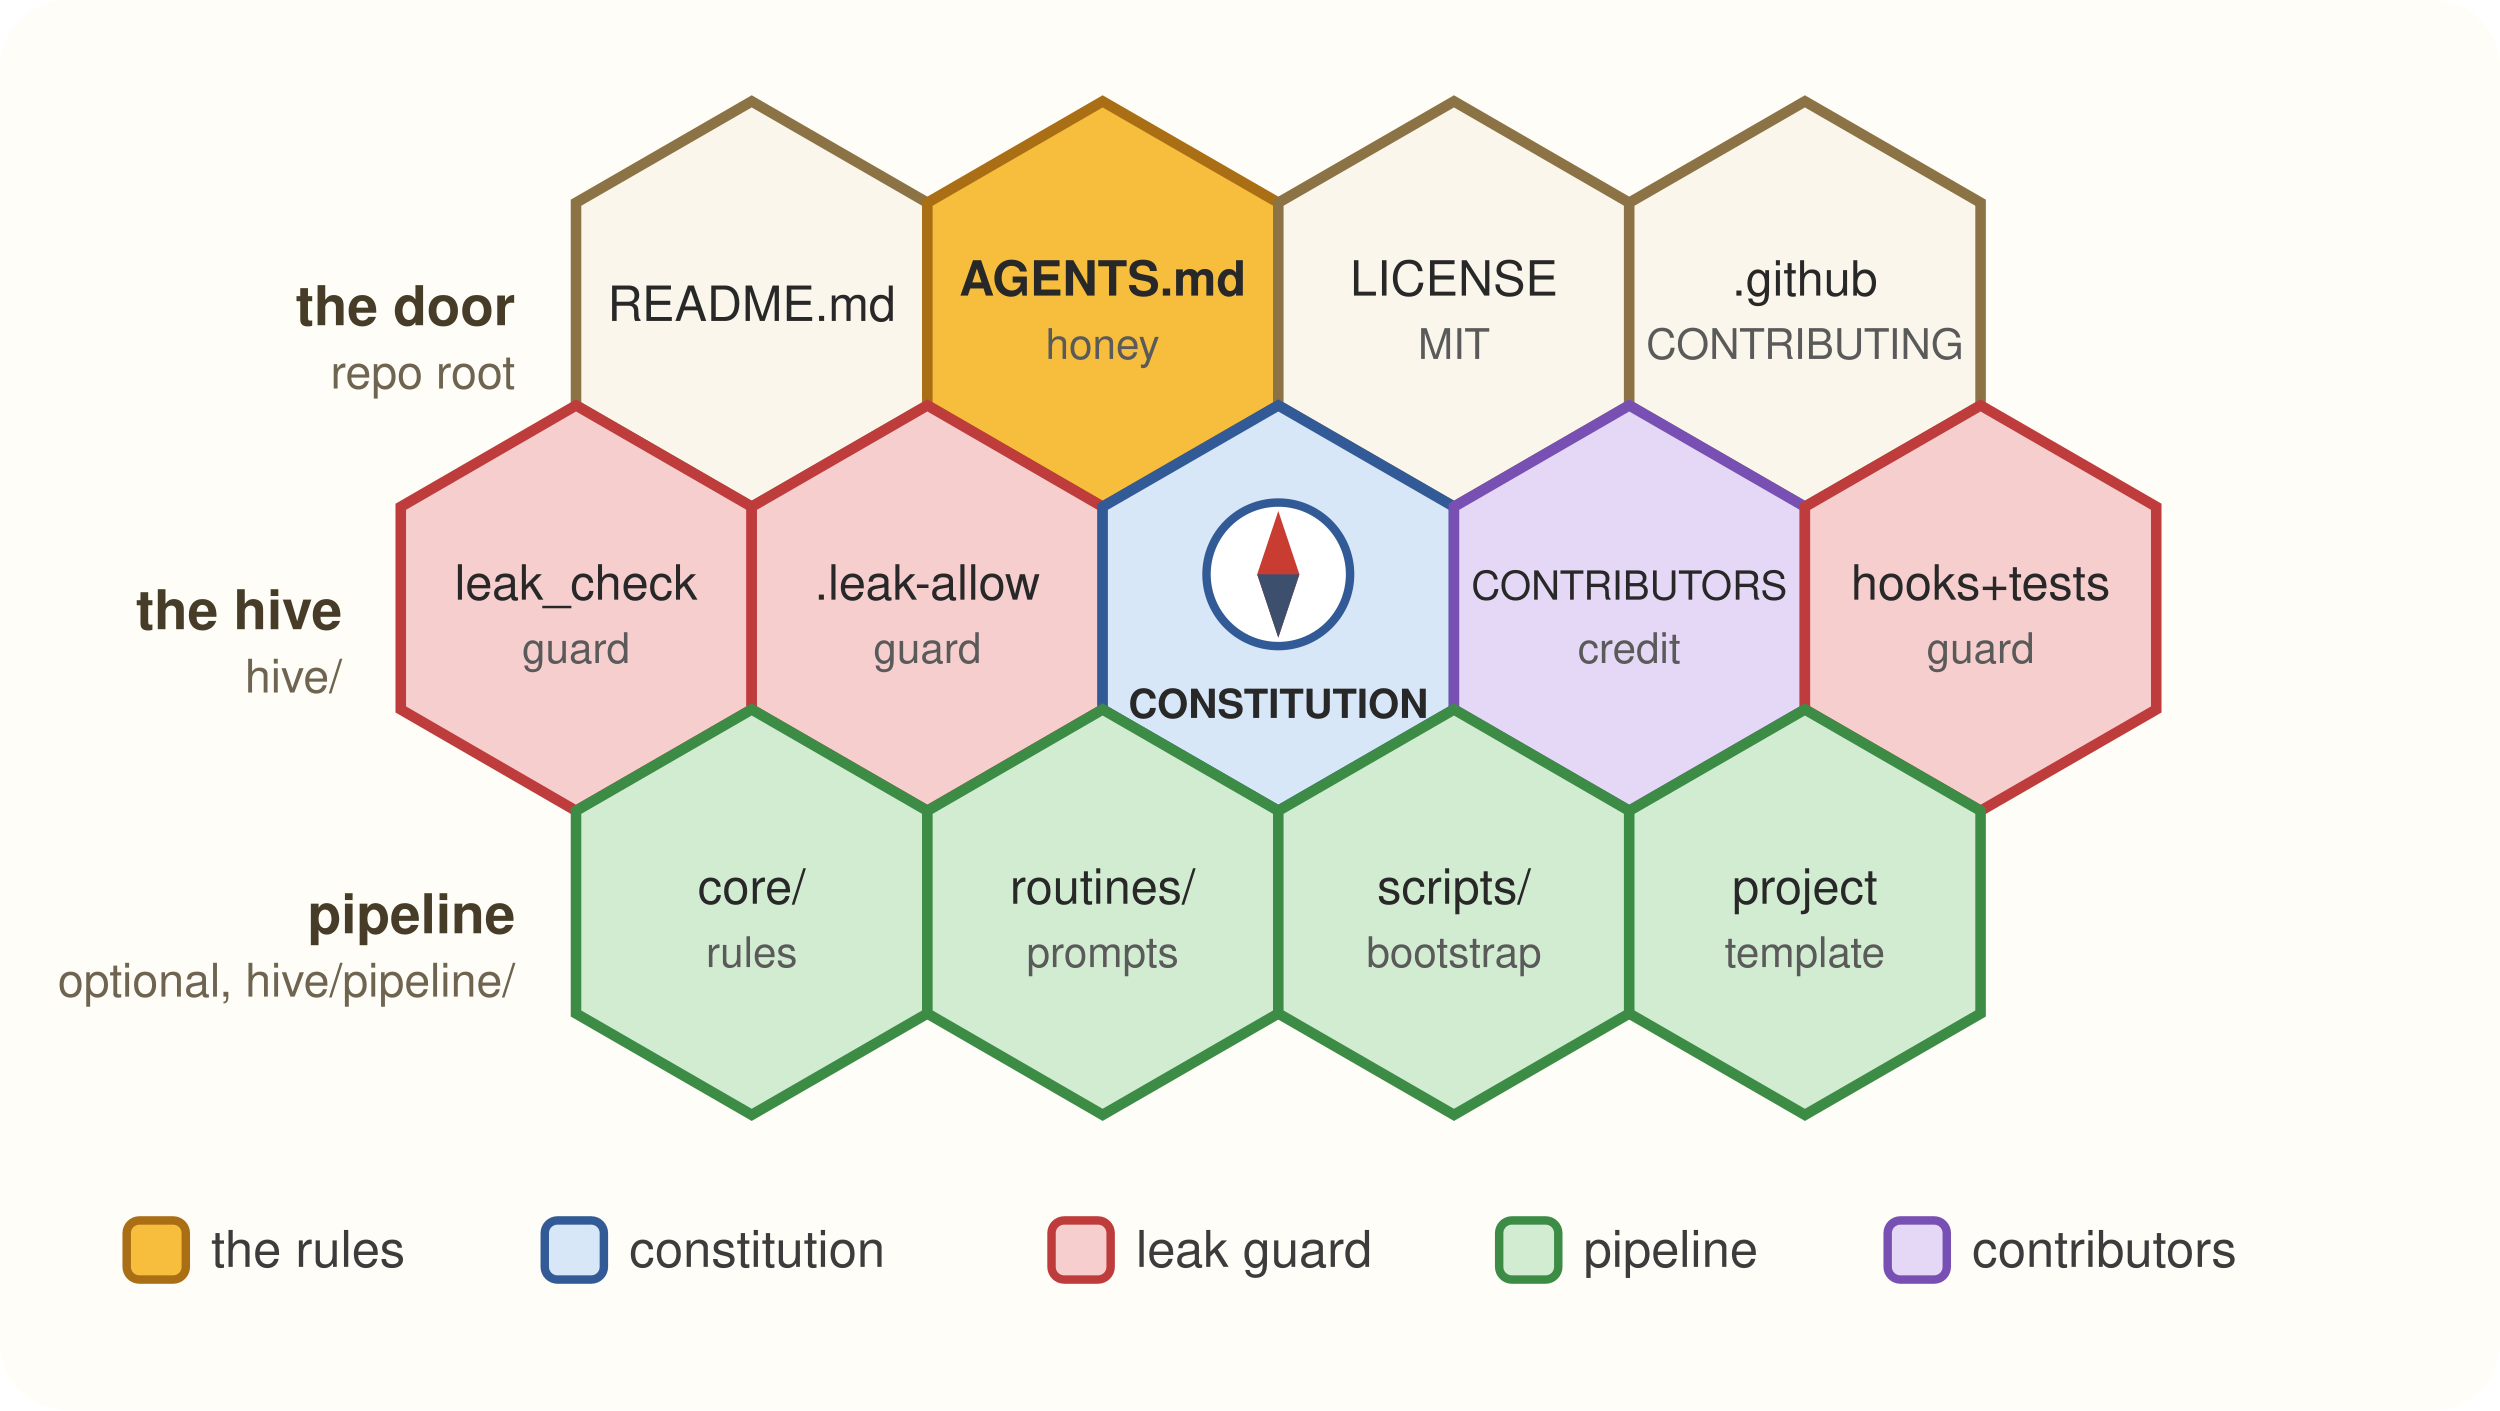
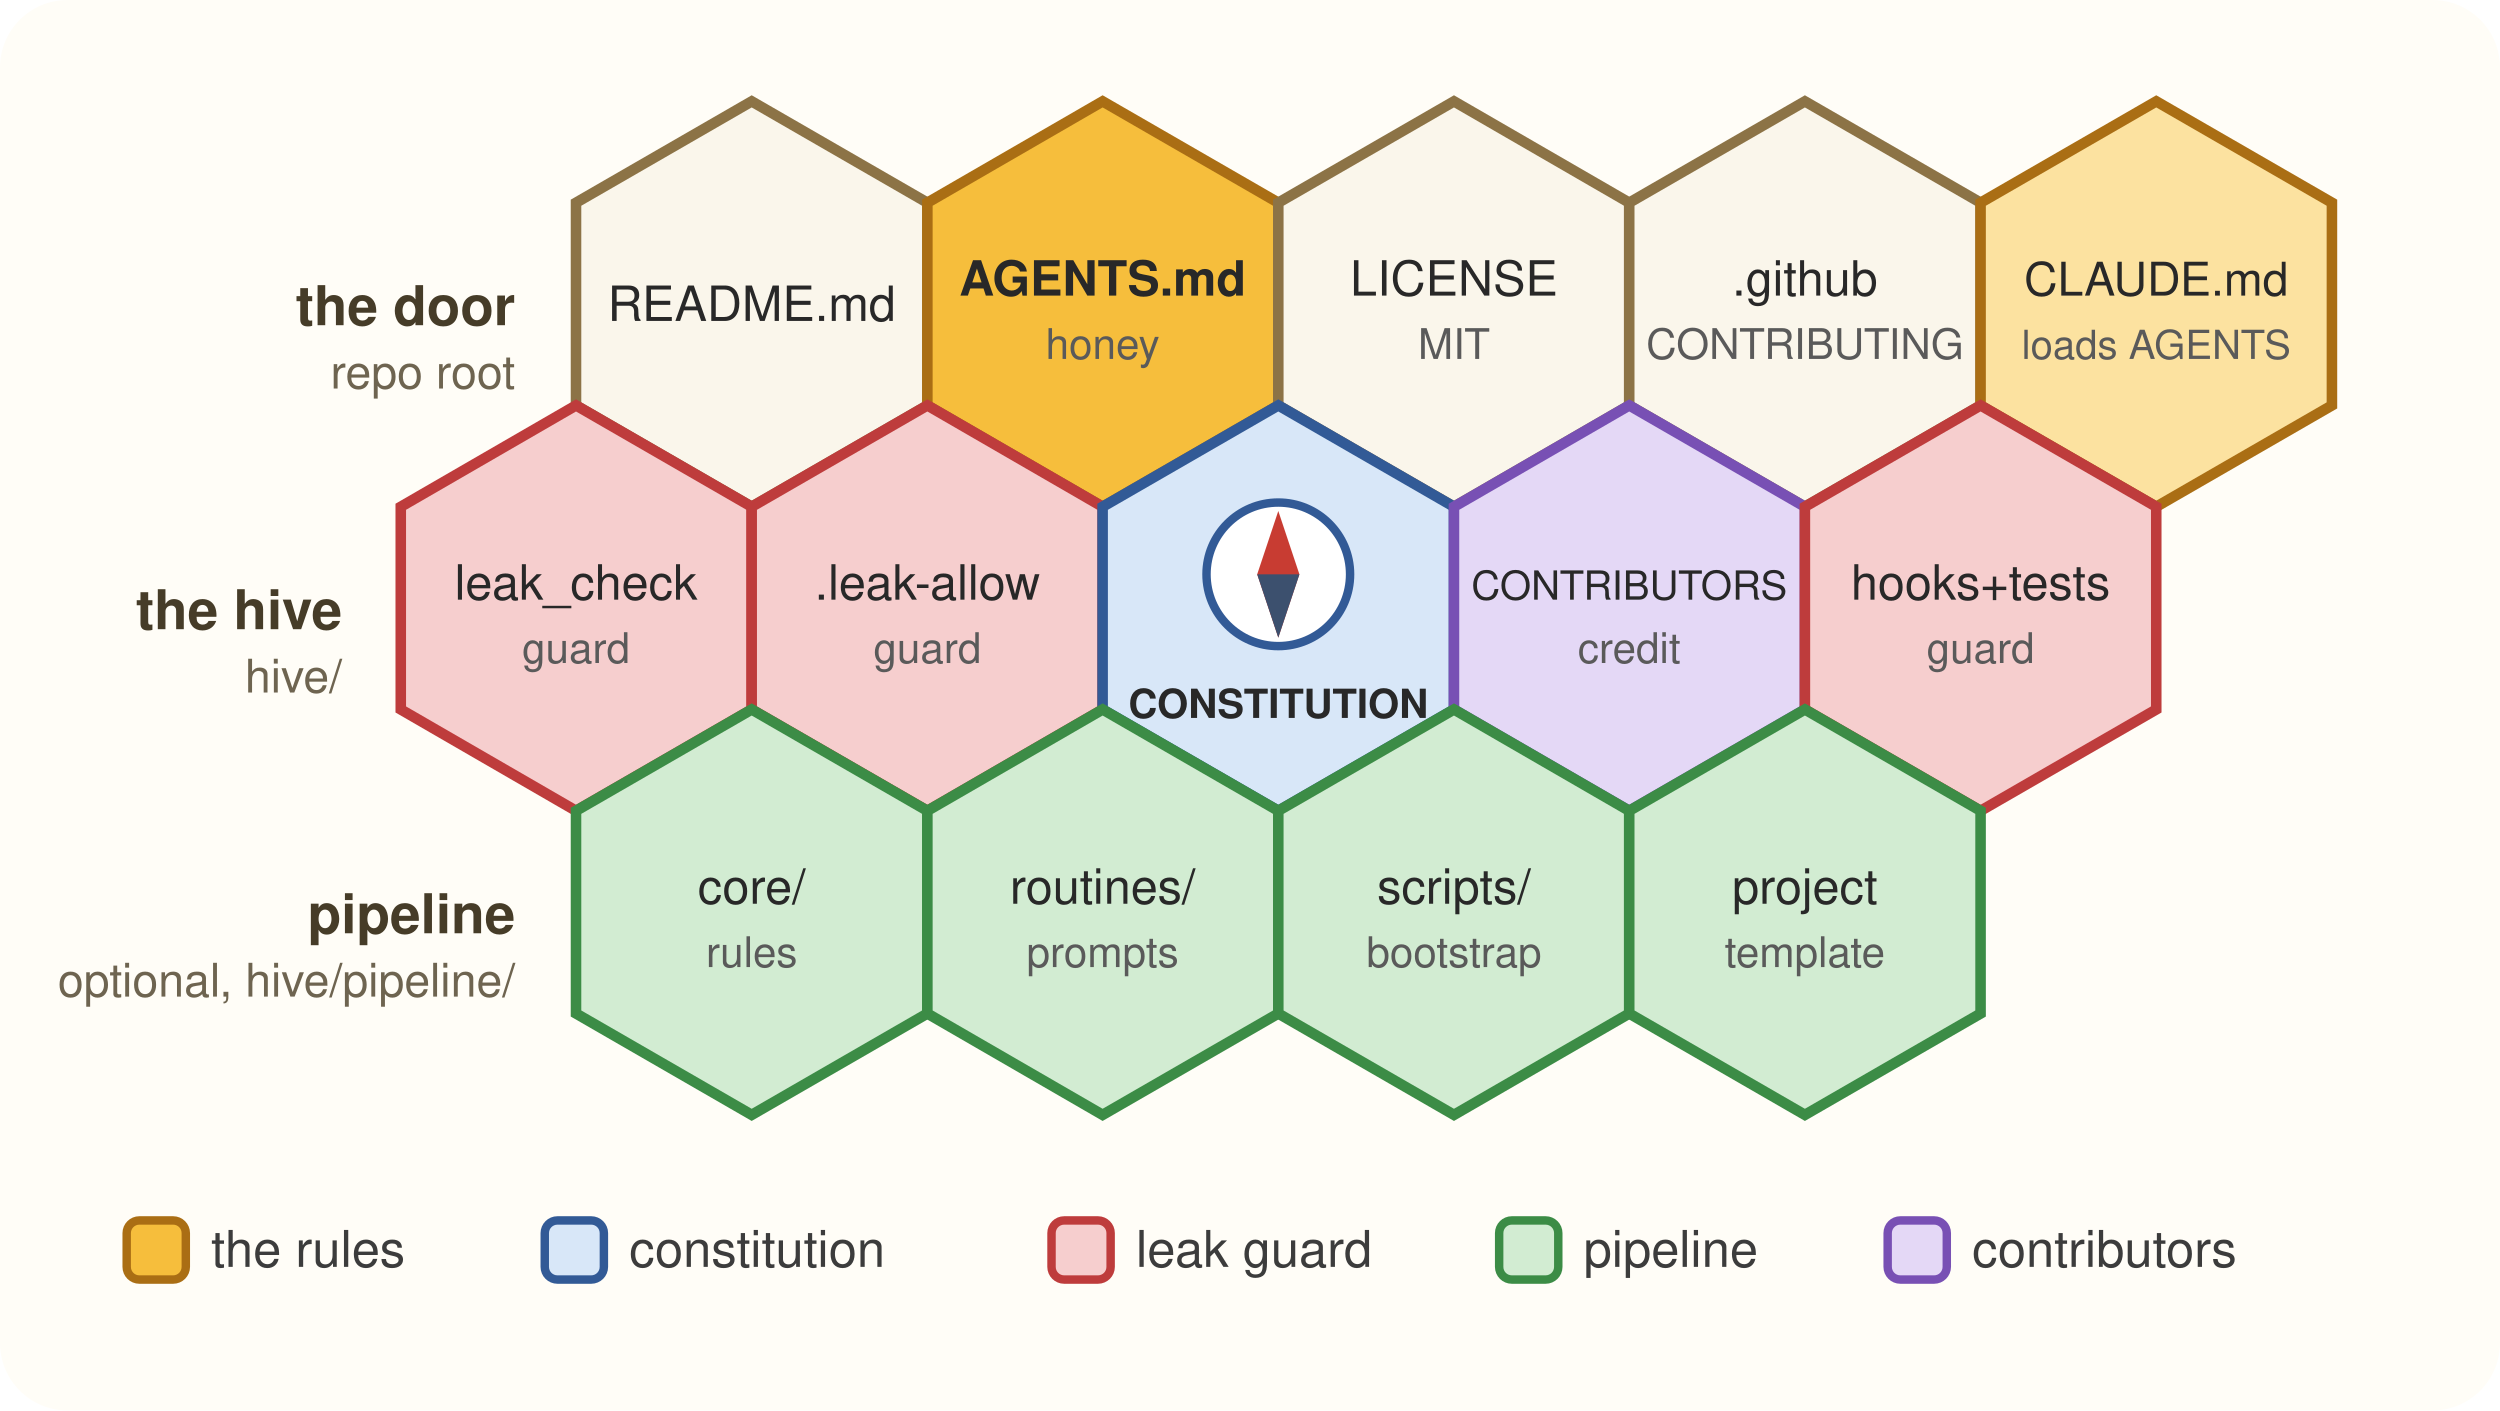
<svg xmlns="http://www.w3.org/2000/svg" viewBox="0 0 592 334" width="592" height="334" role="img" aria-labelledby="t d">
  <rect x="0" y="0" width="592" height="334" rx="16" fill="rgb(255,253,247)" />
  <g font-family="Helvetica, Arial, sans-serif" text-anchor="middle">
    <polygon points="178.0,24.0 219.6,48.0 219.6,96.0 178.0,120.0 136.4,96.0 136.4,48.0" fill="rgb(250,246,235)" stroke="rgb(140,115,70)" stroke-width="2.5" />
    <text x="178.0" y="76.0" font-size="11.5" fill="rgb(40,40,40)">README.md</text>
    <polygon points="261.1,24.0 302.7,48.0 302.7,96.0 261.1,120.0 219.6,96.0 219.6,48.0" fill="rgb(246,190,60)" stroke="rgb(170,110,20)" stroke-width="2.5" />
    <text x="261.1" y="70.0" font-size="11.5" font-weight="bold" fill="rgb(40,40,40)">AGENTS.md</text>
    <text x="261.1" y="85.0" font-size="10" fill="rgb(90,90,90)">honey</text>
    <polygon points="344.3,24.0 385.8,48.0 385.8,96.0 344.3,120.0 302.7,96.0 302.7,48.0" fill="rgb(250,246,235)" stroke="rgb(140,115,70)" stroke-width="2.5" />
    <text x="344.3" y="70.0" font-size="11.5" fill="rgb(40,40,40)">LICENSE</text>
    <text x="344.3" y="85.0" font-size="10" fill="rgb(90,90,90)">MIT</text>
    <polygon points="427.4,24.0 469.0,48.0 469.0,96.0 427.4,120.0 385.8,96.0 385.8,48.0" fill="rgb(250,246,235)" stroke="rgb(140,115,70)" stroke-width="2.5" />
    <text x="427.4" y="70.0" font-size="11.5" fill="rgb(40,40,40)">.github</text>
    <text x="427.4" y="85.0" font-size="10" fill="rgb(90,90,90)">CONTRIBUTING</text>
+     <polygon points="510.6,24.0 552.2,48.0 552.2,96.0 510.6,120.0 469.0,96.0 469.0,48.0" fill="rgb(252,226,160)" stroke="rgb(170,110,20)" stroke-width="2.5" />
+     <text x="510.6" y="70.0" font-size="11" fill="rgb(40,40,40)">CLAUDE.md</text>
+     <text x="510.6" y="85.0" font-size="9.5" fill="rgb(90,90,90)">loads AGENTS</text>
    <polygon points="136.4,96.0 178.0,120.0 178.0,168.0 136.4,192.0 94.9,168.0 94.9,120.0" fill="rgb(246,206,206)" stroke="rgb(190,60,60)" stroke-width="2.5" />
    <text x="136.4" y="142.0" font-size="11.5" fill="rgb(40,40,40)">leak_check</text>
    <text x="136.4" y="157.0" font-size="10" fill="rgb(90,90,90)">guard</text>
    <polygon points="219.6,96.0 261.1,120.0 261.1,168.0 219.6,192.0 178.0,168.0 178.0,120.0" fill="rgb(246,206,206)" stroke="rgb(190,60,60)" stroke-width="2.5" />
    <text x="219.6" y="142.0" font-size="11.5" fill="rgb(40,40,40)">.leak-allow</text>
    <text x="219.6" y="157.0" font-size="10" fill="rgb(90,90,90)">guard</text>
    <polygon points="302.7,96.0 344.3,120.0 344.3,168.0 302.7,192.0 261.1,168.0 261.1,120.0" fill="rgb(216,231,248)" stroke="rgb(50,90,150)" stroke-width="2.5" />
    <circle cx="302.7" cy="136.0" r="17" fill="rgb(255,255,255)" stroke="rgb(50,90,150)" stroke-width="2" />
    <polygon points="302.7,121.0 307.7,136.0 302.7,151.0 297.7,136.0" fill="rgb(200,60,50)" />
    <polygon points="302.7,151.0 307.7,136.0 297.7,136.0" fill="rgb(60,80,110)" />
    <text x="302.7" y="170.0" font-size="9.5" font-weight="bold" fill="rgb(40,40,40)">CONSTITUTION</text>
    <polygon points="385.8,96.0 427.4,120.0 427.4,168.0 385.8,192.0 344.3,168.0 344.3,120.0" fill="rgb(228,216,246)" stroke="rgb(120,80,180)" stroke-width="2.5" />
    <text x="385.8" y="142.0" font-size="9.5" fill="rgb(40,40,40)">CONTRIBUTORS</text>
    <text x="385.8" y="157.0" font-size="10" fill="rgb(90,90,90)">credit</text>
    <polygon points="469.0,96.0 510.6,120.0 510.6,168.0 469.0,192.0 427.4,168.0 427.4,120.0" fill="rgb(246,206,206)" stroke="rgb(190,60,60)" stroke-width="2.5" />
    <text x="469.0" y="142.0" font-size="11.5" fill="rgb(40,40,40)">hooks+tests</text>
    <text x="469.0" y="157.0" font-size="10" fill="rgb(90,90,90)">guard</text>
    <polygon points="178.0,168.0 219.6,192.0 219.6,240.0 178.0,264.0 136.4,240.0 136.4,192.0" fill="rgb(210,236,210)" stroke="rgb(60,140,70)" stroke-width="2.5" />
    <text x="178.0" y="214.0" font-size="11.5" fill="rgb(40,40,40)">core/</text>
    <text x="178.0" y="229.0" font-size="10" fill="rgb(90,90,90)">rules</text>
    <polygon points="261.1,168.0 302.7,192.0 302.7,240.0 261.1,264.0 219.6,240.0 219.6,192.0" fill="rgb(210,236,210)" stroke="rgb(60,140,70)" stroke-width="2.5" />
    <text x="261.1" y="214.0" font-size="11.5" fill="rgb(40,40,40)">routines/</text>
    <text x="261.1" y="229.0" font-size="10" fill="rgb(90,90,90)">prompts</text>
    <polygon points="344.3,168.0 385.8,192.0 385.8,240.0 344.3,264.0 302.7,240.0 302.7,192.0" fill="rgb(210,236,210)" stroke="rgb(60,140,70)" stroke-width="2.5" />
    <text x="344.3" y="214.0" font-size="11.5" fill="rgb(40,40,40)">scripts/</text>
    <text x="344.3" y="229.0" font-size="10" fill="rgb(90,90,90)">bootstrap</text>
    <polygon points="427.4,168.0 469.0,192.0 469.0,240.0 427.4,264.0 385.8,240.0 385.8,192.0" fill="rgb(210,236,210)" stroke="rgb(60,140,70)" stroke-width="2.5" />
    <text x="427.4" y="214.0" font-size="11.5" fill="rgb(40,40,40)">project</text>
    <text x="427.4" y="229.0" font-size="10" fill="rgb(90,90,90)">template</text>
  </g>
  <g font-family="Helvetica, Arial, sans-serif" font-size="13" fill="rgb(70,60,40)" text-anchor="end">
    <text x="122" y="77" font-weight="bold">the door</text>
    <text x="122" y="92" font-size="11" fill="rgb(110,100,80)">repo root</text>
    <text x="81" y="149" font-weight="bold">the hive</text>
    <text x="81" y="164" font-size="11" fill="rgb(110,100,80)">hive/</text>
    <text x="122" y="221" font-weight="bold">pipeline</text>
    <text x="122" y="236" font-size="11" fill="rgb(110,100,80)">optional, hive/pipeline/</text>
  </g>
  <g font-family="Helvetica, Arial, sans-serif" font-size="12" fill="rgb(60,60,60)">
    <rect x="30" y="289" width="14" height="14" rx="3" fill="rgb(246,190,60)" stroke="rgb(170,110,20)" stroke-width="2" />
    <text x="50" y="300">the rules</text>
    <rect x="129" y="289" width="14" height="14" rx="3" fill="rgb(216,231,248)" stroke="rgb(50,90,150)" stroke-width="2" />
    <text x="149" y="300">constitution</text>
    <rect x="249" y="289" width="14" height="14" rx="3" fill="rgb(246,206,206)" stroke="rgb(190,60,60)" stroke-width="2" />
    <text x="269" y="300">leak guard</text>
    <rect x="355" y="289" width="14" height="14" rx="3" fill="rgb(210,236,210)" stroke="rgb(60,140,70)" stroke-width="2" />
    <text x="375" y="300">pipeline</text>
    <rect x="447" y="289" width="14" height="14" rx="3" fill="rgb(228,216,246)" stroke="rgb(120,80,180)" stroke-width="2" />
    <text x="467" y="300">contributors</text>
  </g>
</svg>
